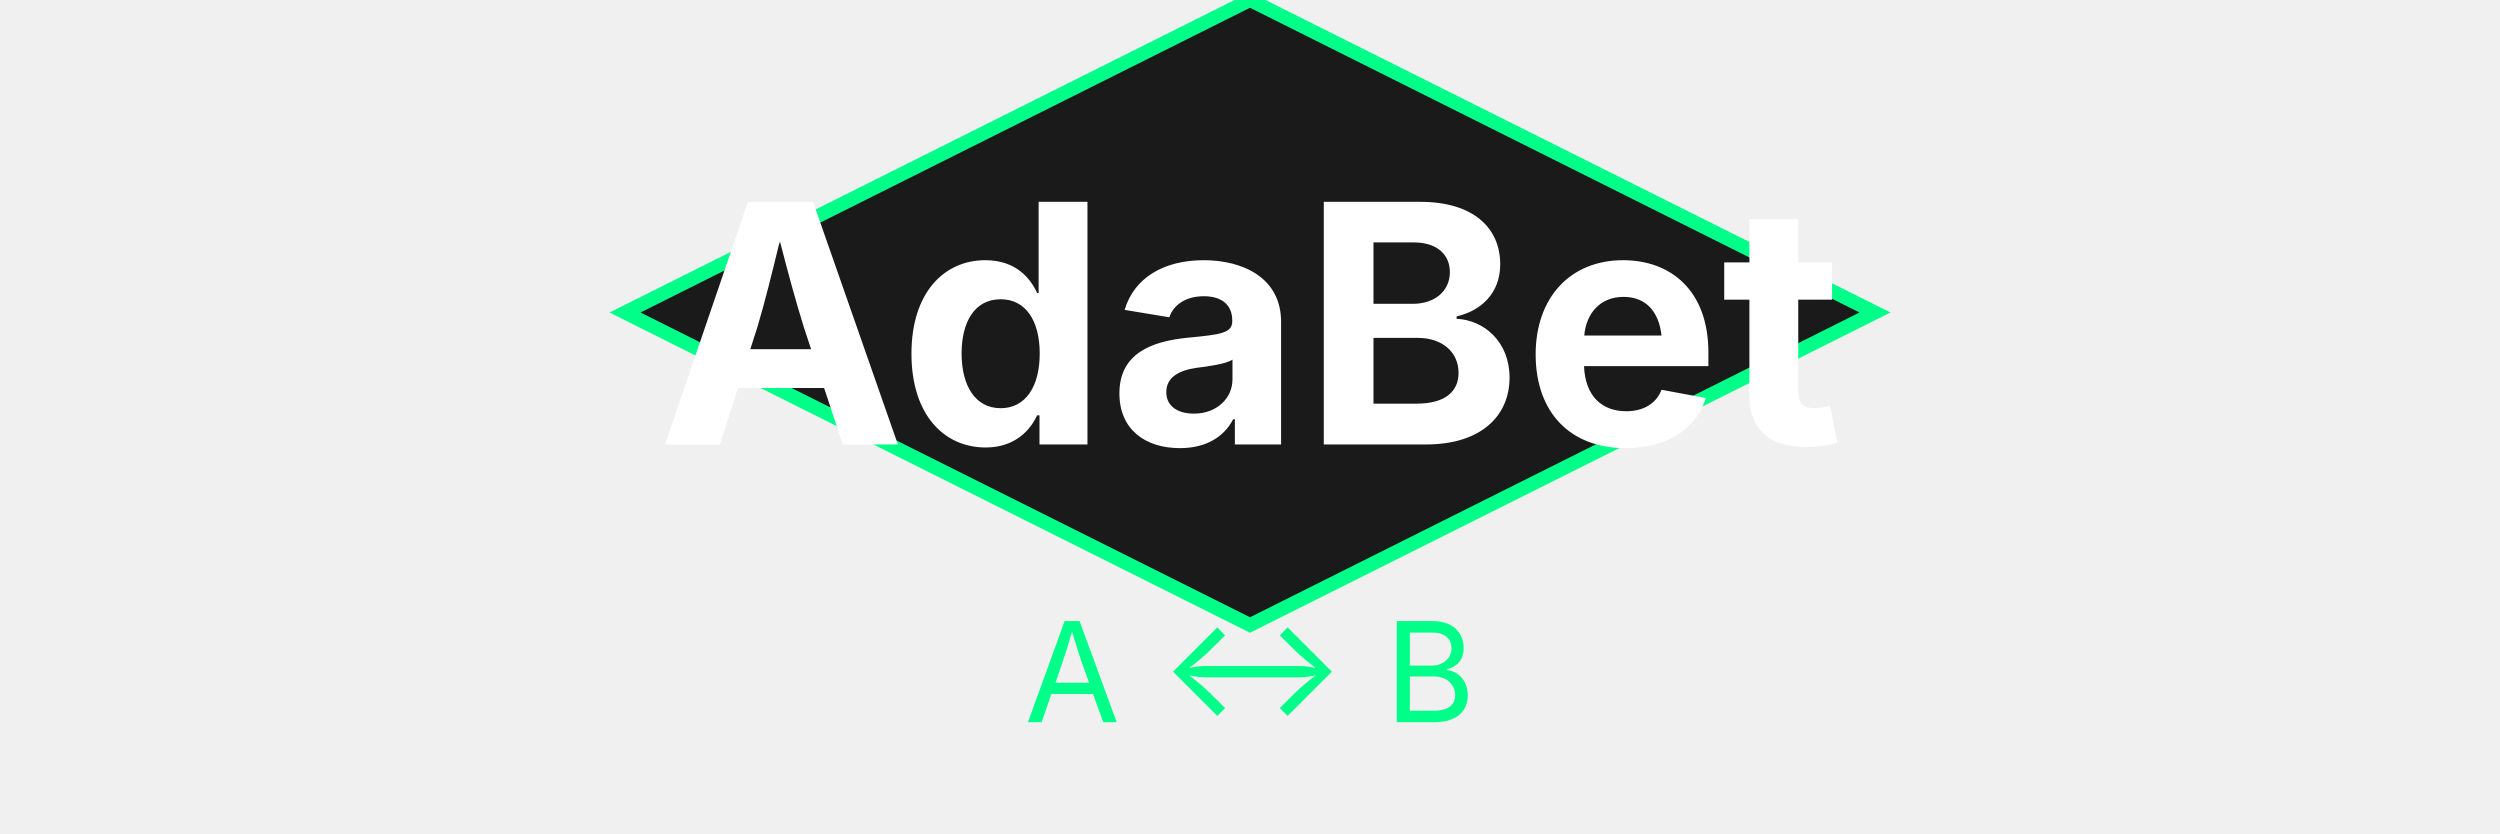
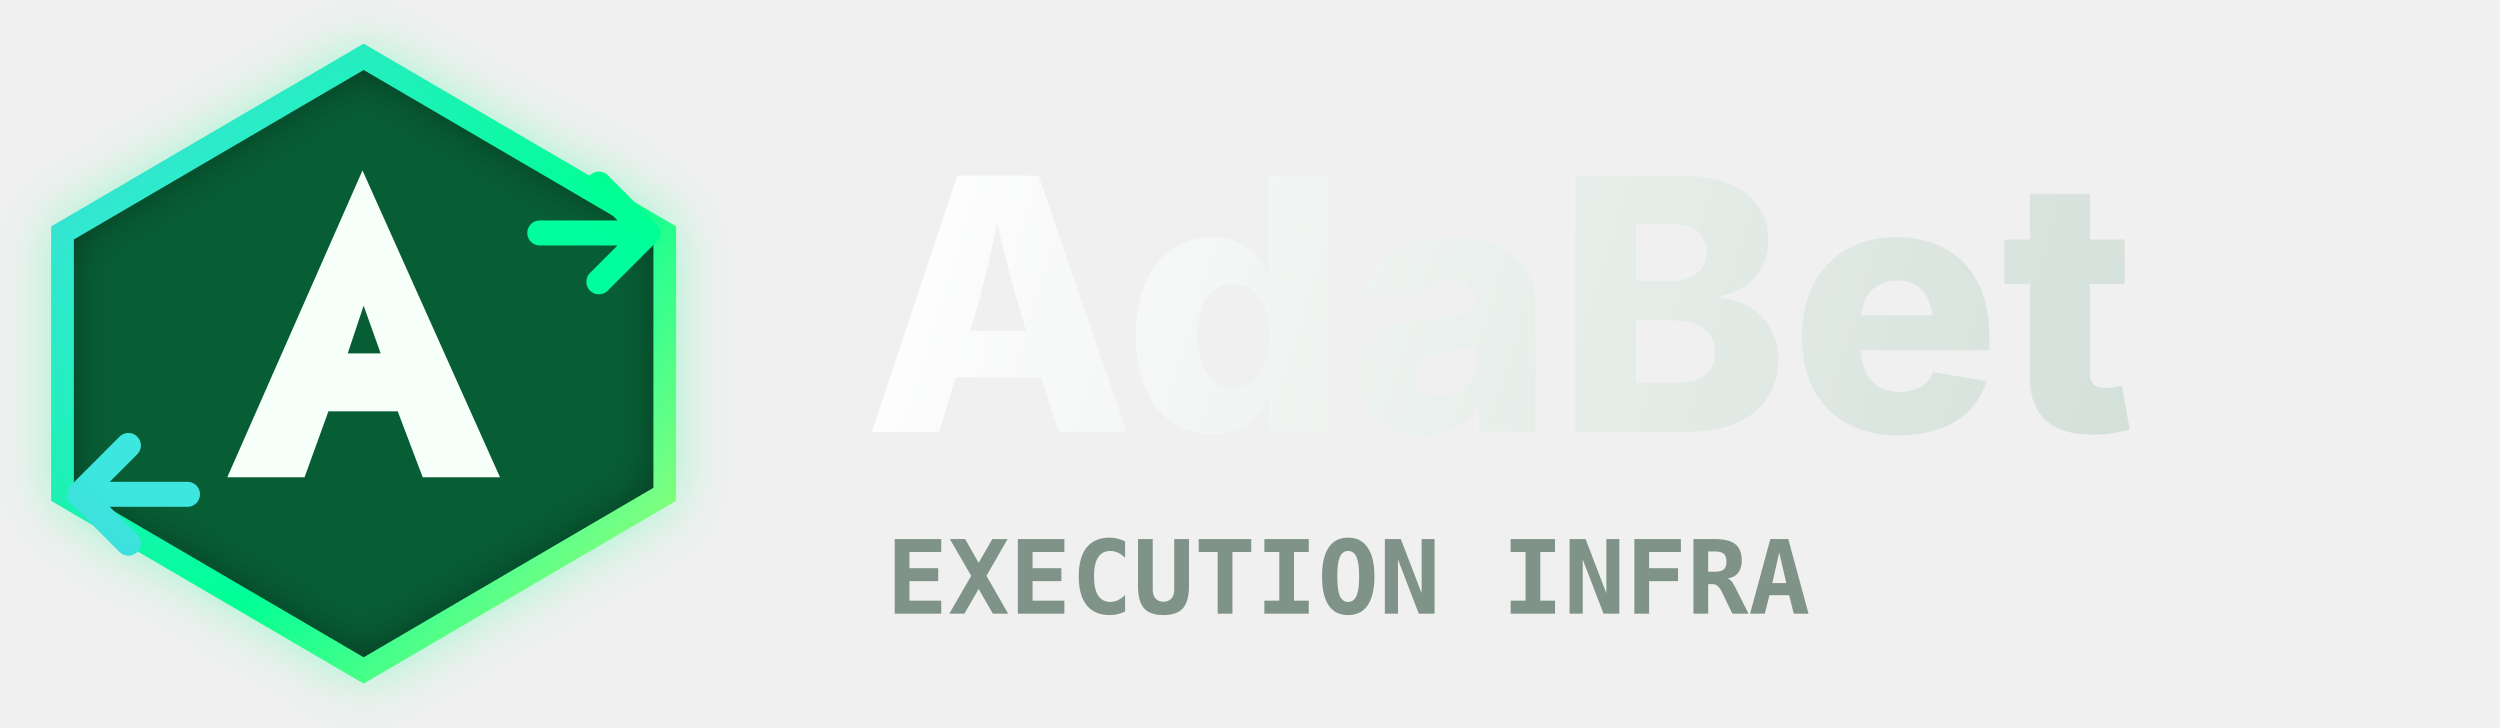
- <svg xmlns="http://www.w3.org/2000/svg" width="180" height="60" viewBox="0 0 180 60" fill="none">
-   <polygon points="90 0 135 22.5 90 45 45 22.5 90 0" fill="#1A1A1A" />
-   <polygon points="90 0 135 22.5 90 45 45 22.5 90 0" stroke="#00FF88" stroke-width="1" />
-   <text x="90" y="32" text-anchor="middle" font-family="system-ui, -apple-system, sans-serif" font-size="24" font-weight="700" fill="#FFFFFF">AdaBet</text>
-   <text x="90" y="52" text-anchor="middle" font-family="system-ui, -apple-system, sans-serif" font-size="10" fill="#00FF88">A ↔ B</text>
+ <svg xmlns="http://www.w3.org/2000/svg" width="220" height="64" viewBox="0 0 220 64" fill="none" role="img" aria-labelledby="adabet-logo-title">
+   <defs>
+     <linearGradient id="adabet-mark" x1="8" y1="8" x2="62" y2="56" gradientUnits="userSpaceOnUse">
+       <stop stop-color="#3DDBD9" />
+       <stop offset="0.55" stop-color="#00FF88" />
+       <stop offset="1" stop-color="#B6FF6A" />
+     </linearGradient>
+     <linearGradient id="adabet-word" x1="78" y1="11" x2="214" y2="53" gradientUnits="userSpaceOnUse">
+       <stop stop-color="#FFFFFF" />
+       <stop offset="1" stop-color="#C8D8CF" />
+     </linearGradient>
+     <filter id="adabet-glow" x="-20%" y="-20%" width="140%" height="140%" color-interpolation-filters="sRGB">
+       <feGaussianBlur stdDeviation="2.5" result="blur" />
+       <feColorMatrix in="blur" type="matrix" values="0 0 0 0 0 0 0 0 0 1 0 0 0 0 0.533 0 0 0 0.32 0" />
+       <feBlend in2="SourceGraphic" mode="screen" />
+     </filter>
+   </defs>
+   <g filter="url(#adabet-glow)">
+     <path d="M32 5L58.5 20.5V43.5L32 59L5.5 43.5V20.5L32 5Z" fill="#07110B" stroke="url(#adabet-mark)" stroke-width="2" />
+     <path d="M20 42L31.9 15L44 42H37.2L35 36.2H28.9L26.8 42H20ZM30.6 31.1H33.5L32 26.9L30.6 31.1Z" fill="#F6FFF9" />
+     <path d="M47.5 20.5H57M57 20.5L52.7 16.2M57 20.5L52.7 24.8" stroke="#00FF88" stroke-width="2.2" stroke-linecap="round" stroke-linejoin="round" />
+     <path d="M16.5 43.5H7M7 43.5L11.3 39.2M7 43.5L11.3 47.8" stroke="#3DDBD9" stroke-width="2.2" stroke-linecap="round" stroke-linejoin="round" />
+   </g>
+   <text x="76" y="38" fill="url(#adabet-word)" font-family="Avenir Next, Satoshi, Inter, system-ui, sans-serif" font-size="31" font-weight="800">AdaBet</text>
+   <text x="78" y="54" fill="#7F9388" font-family="SF Mono, Roboto Mono, ui-monospace, monospace" font-size="9" font-weight="700">EXECUTION INFRA</text>
</svg>
